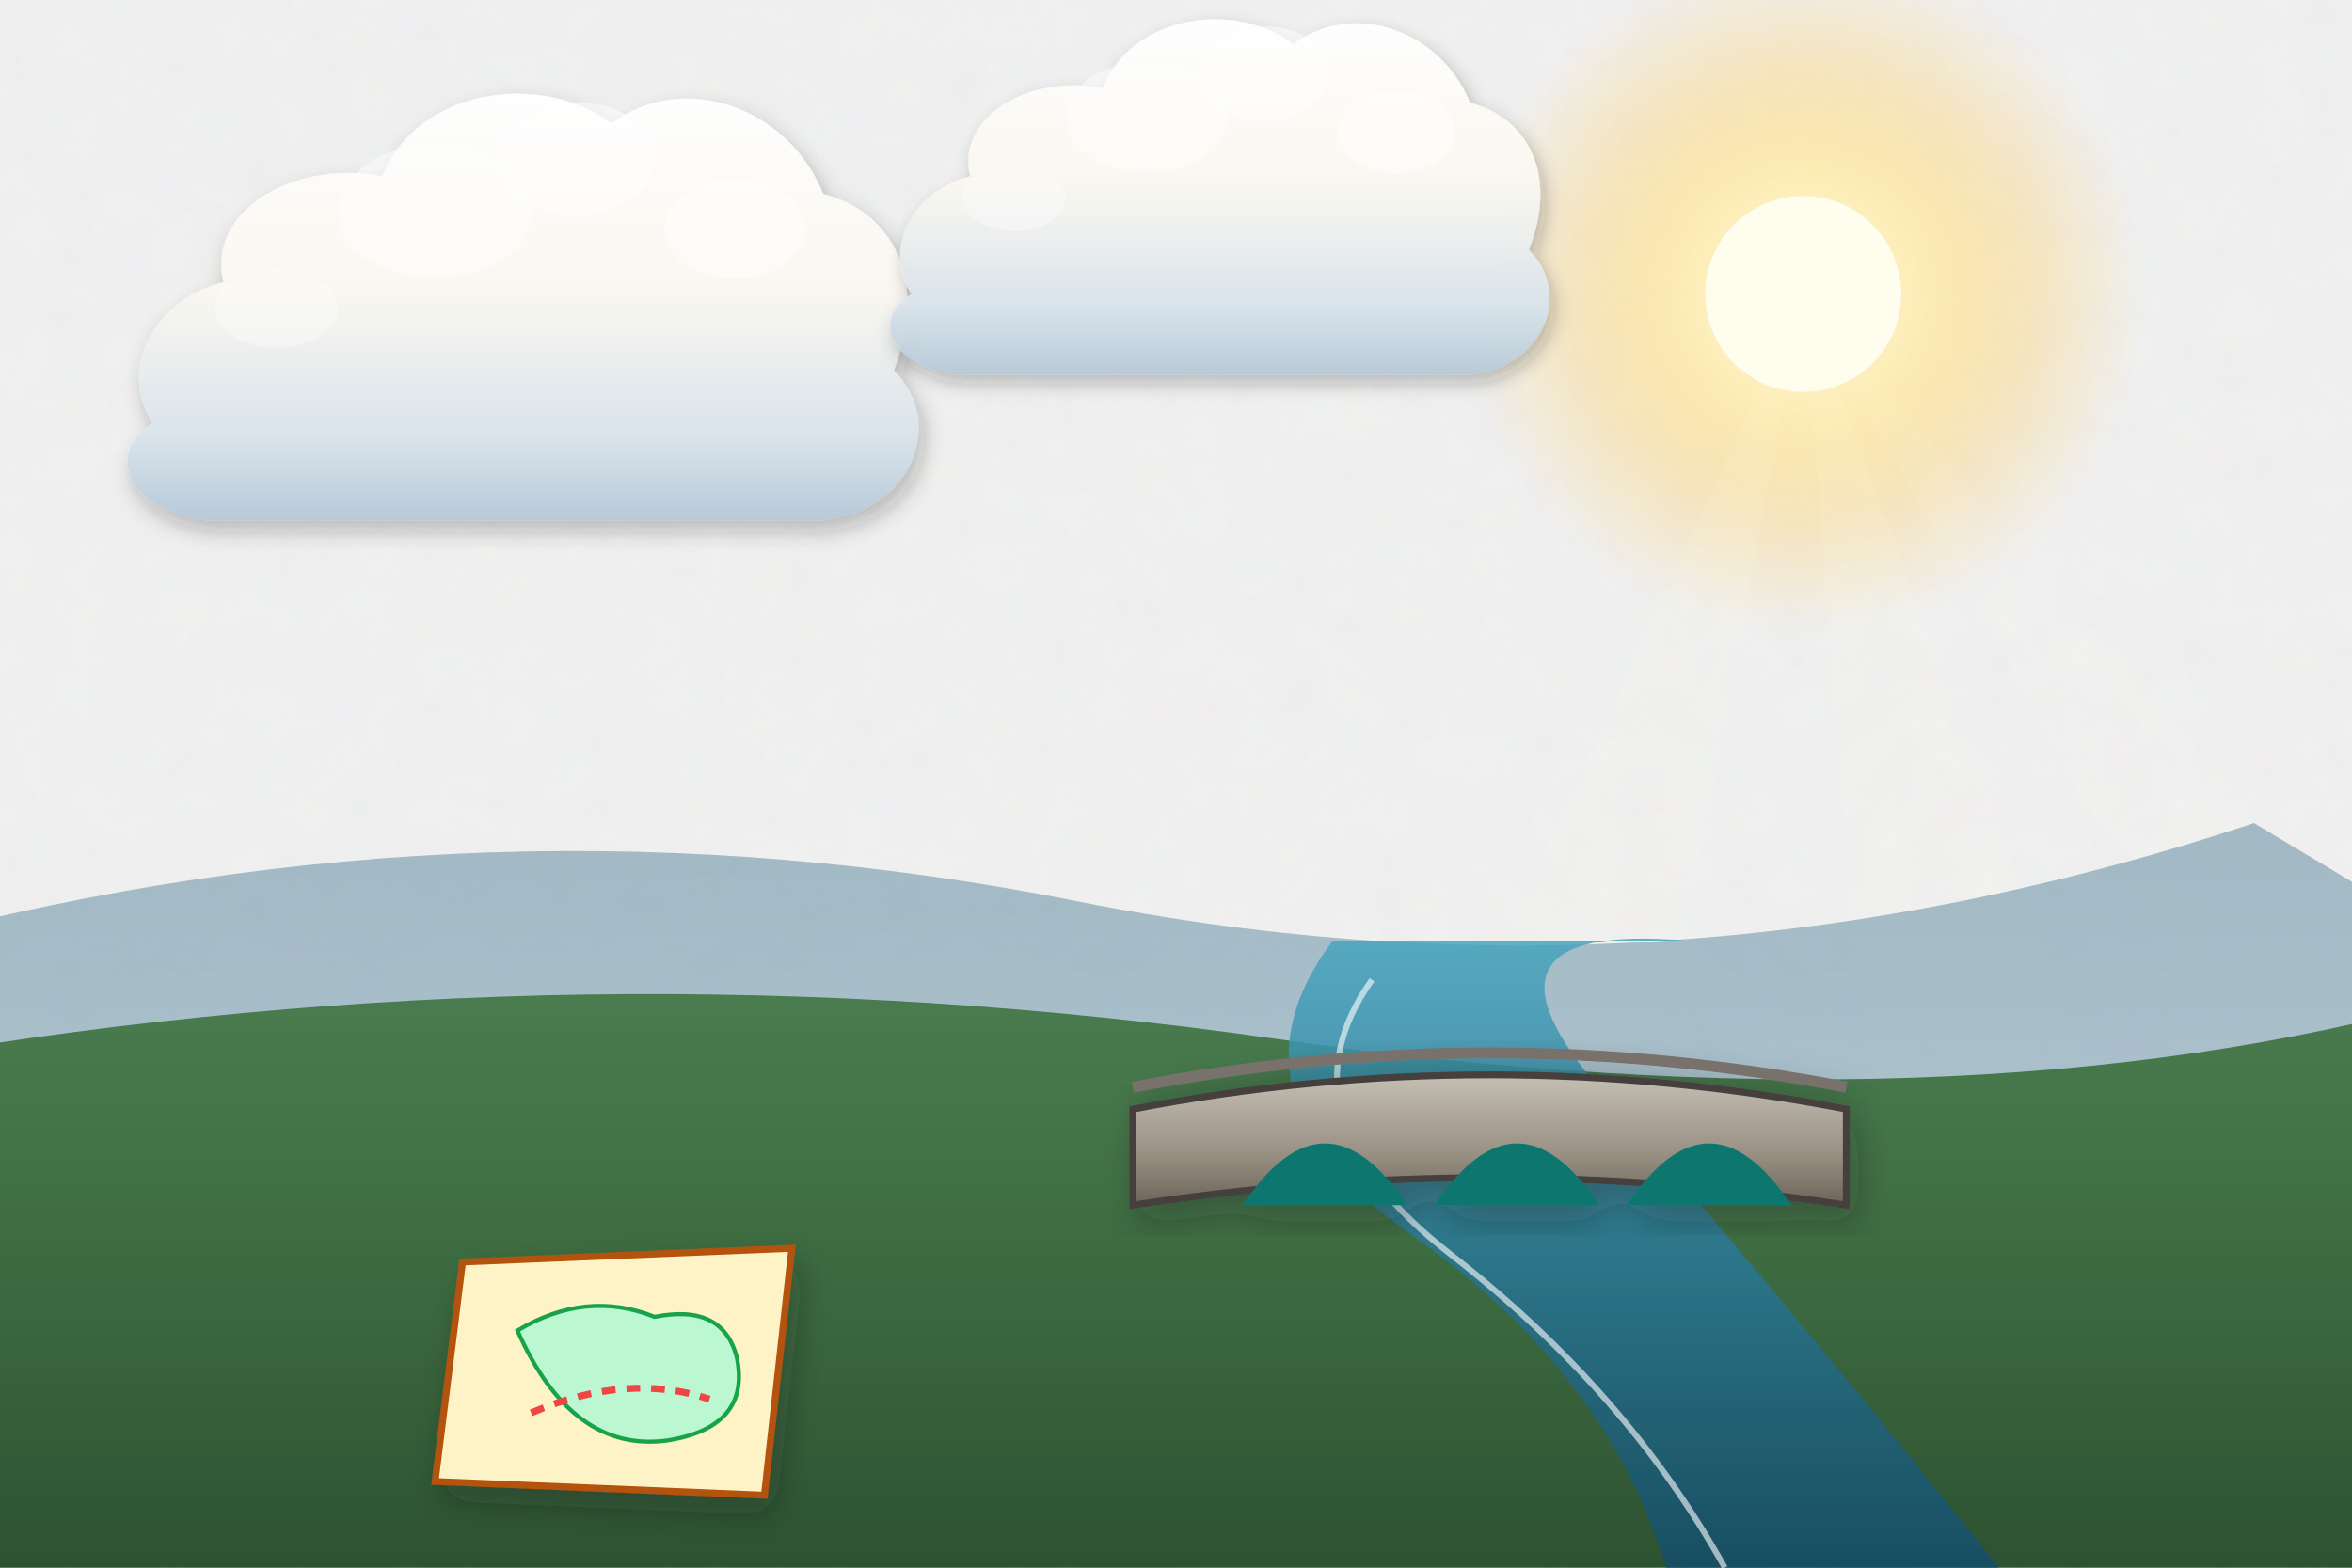
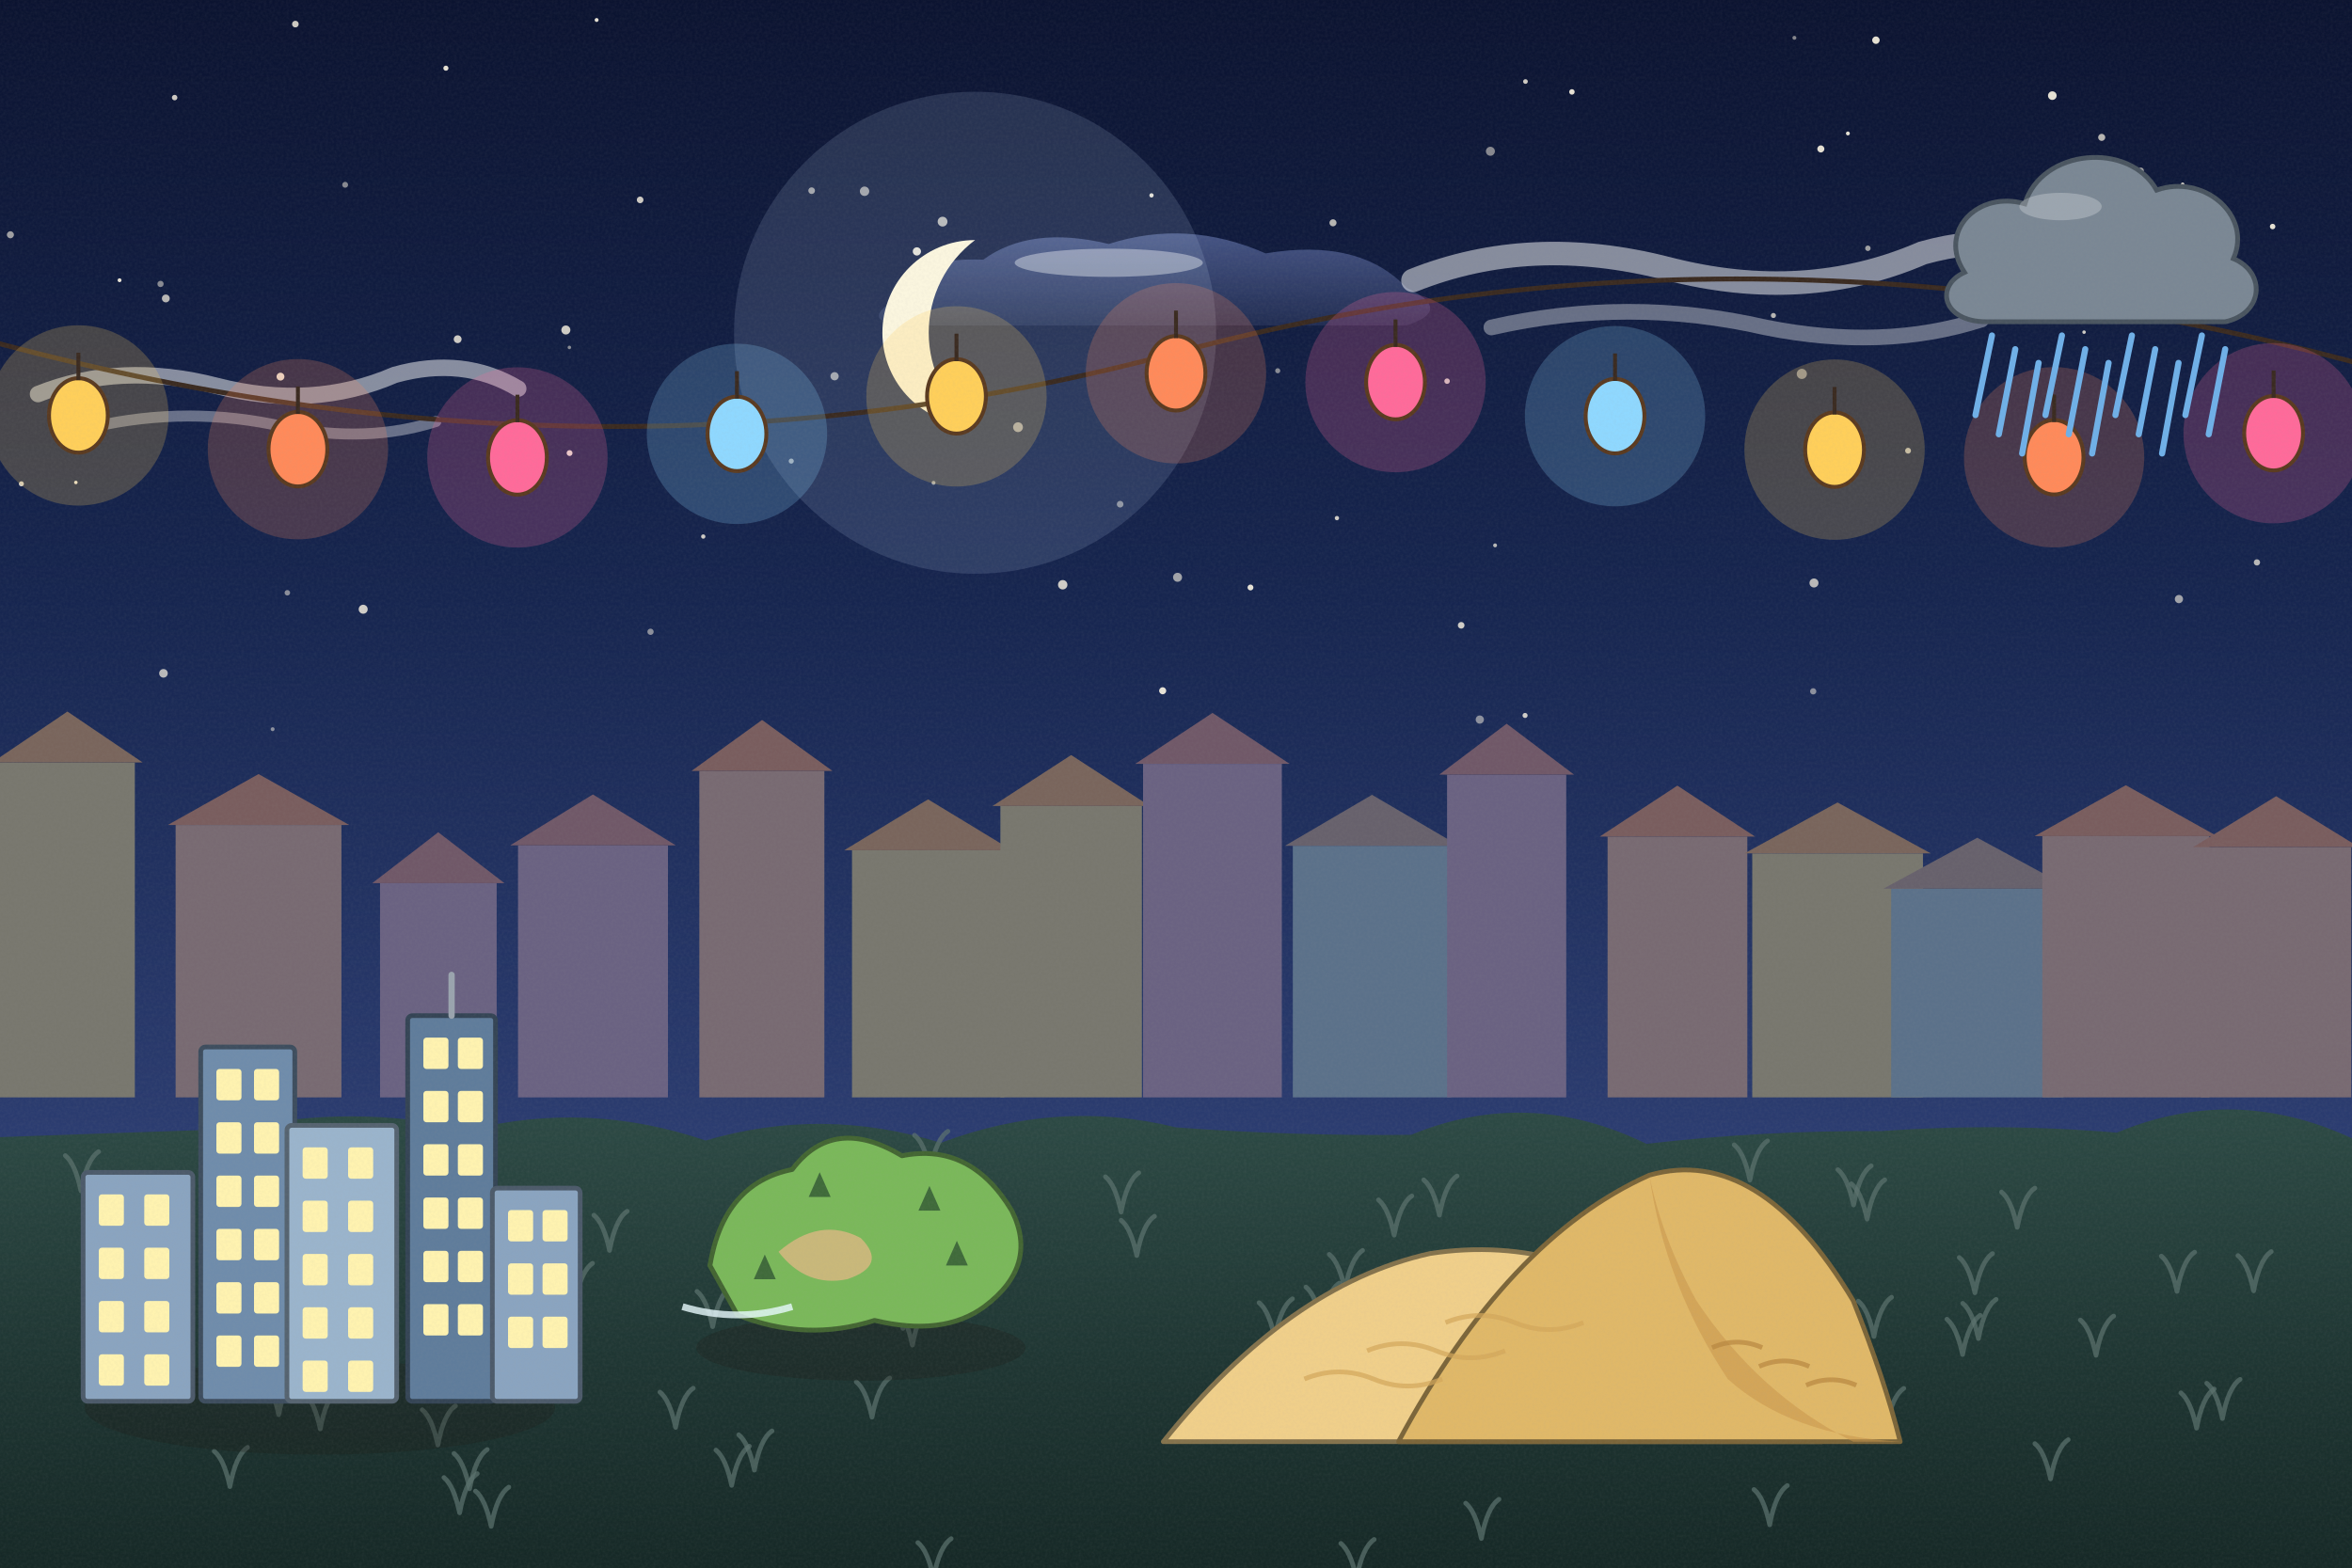
<svg xmlns="http://www.w3.org/2000/svg" viewBox="0 0 1200 800" width="1200" height="800">
  <defs>
-     <filter id="ghibliPaper" x="0%" y="0%" width="100%" height="100%">
-       <feTurbulence type="fractalNoise" baseFrequency="0.04" numOctaves="3" result="noise" seed="42" />
-       <feColorMatrix type="matrix" values="1 0 0 0 0  0 1 0 0 0  0 0 1 0 0  0 0 0 0.035 0" in="noise" result="coloredNoise" />
-       <feComposite operator="in" in2="SourceGraphic" />
+     <linearGradient id="woodTone" x1="0" y1="0" x2="1" y2="0">
+       <stop offset="0" stop-color="#a77649" />
+       <stop offset=".5" stop-color="#7d5231" />
+       <stop offset="1" stop-color="#5a381e" />
+     </linearGradient>
+     <linearGradient id="stoneTone" x1="0" y1="0" x2="0" y2="1">
+       <stop offset="0" stop-color="#c5beb3" />
+       <stop offset="1" stop-color="#7c7468" />
+     </linearGradient>
+     <filter id="softShadow" x="-20%" y="-20%" width="140%" height="140%">
+       <feDropShadow dx="2" dy="5" stdDeviation="4" flood-color="#1b1a14" flood-opacity=".25" />
    </filter>
-     <filter id="softGlow" x="-20%" y="-20%" width="140%" height="140%">
-       <feGaussianBlur stdDeviation="8" result="blur" />
-       <feComposite in="SourceGraphic" in2="blur" operator="over" />
+     <filter id="grain" x="0" y="0" width="100%" height="100%">
+       <feTurbulence type="fractalNoise" baseFrequency=".7" numOctaves="2" seed="11" />
+       <feColorMatrix type="matrix" values="0 0 0 0 .34  0 0 0 0 .34  0 0 0 0 .32  0 0 0 .22 -.07" />
    </filter>
-     <filter id="dropShadow" x="-20%" y="-20%" width="140%" height="140%">
-       <feDropShadow dx="3" dy="6" stdDeviation="6" flood-color="#141e28" flood-opacity="0.28" />
-     </filter>
-     <linearGradient id="skyDay" x1="0" y1="0" x2="0" y2="1">
-       <stop offset="0%" stop-color="#236ca7" />
-       <stop offset="35%" stop-color="#5fa3d6" />
-       <stop offset="70%" stop-color="#b8e1f2" />
-       <stop offset="100%" stop-color="#fdf3dc" />
-     </linearGradient>
-     <linearGradient id="skySunset" x1="0" y1="0" x2="0" y2="1">
-       <stop offset="0%" stop-color="#31396b" />
-       <stop offset="35%" stop-color="#73507b" />
-       <stop offset="65%" stop-color="#cb6b5c" />
-       <stop offset="85%" stop-color="#f29e5a" />
-       <stop offset="100%" stop-color="#fedaa2" />
-     </linearGradient>
-     <linearGradient id="skyDusk" x1="0" y1="0" x2="0" y2="1">
-       <stop offset="0%" stop-color="#121832" />
-       <stop offset="40%" stop-color="#262f56" />
-       <stop offset="70%" stop-color="#4e3d64" />
-       <stop offset="90%" stop-color="#915264" />
-       <stop offset="100%" stop-color="#d6846c" />
-     </linearGradient>
-     <linearGradient id="cloudBodyDay" x1="0" y1="0" x2="0" y2="1">
-       <stop offset="0%" stop-color="#ffffff" />
-       <stop offset="45%" stop-color="#fcf8f0" />
-       <stop offset="80%" stop-color="#d9e4ec" />
-       <stop offset="100%" stop-color="#b6c8d7" />
-     </linearGradient>
-     <linearGradient id="cloudBodySunset" x1="0" y1="0" x2="0" y2="1">
-       <stop offset="0%" stop-color="#fff5e6" />
-       <stop offset="40%" stop-color="#fbd0a5" />
-       <stop offset="75%" stop-color="#cf8ca0" />
-       <stop offset="100%" stop-color="#7e607c" />
-     </linearGradient>
-     <radialGradient id="sunGlowDay" cx="50%" cy="50%" r="50%">
-       <stop offset="0%" stop-color="#fffced" stop-opacity="1" />
-       <stop offset="35%" stop-color="#ffebaa" stop-opacity="0.85" />
-       <stop offset="70%" stop-color="#ffd573" stop-opacity="0.35" />
-       <stop offset="100%" stop-color="#ffd573" stop-opacity="0" />
+     <linearGradient id="skyNight" x1="0" y1="0" x2="0" y2="1">
+       <stop offset="0" stop-color="#0b1330" />
+       <stop offset=".38" stop-color="#16254f" />
+       <stop offset=".72" stop-color="#2b3c70" />
+       <stop offset="1" stop-color="#4a5a8f" />
+     </linearGradient>
+     <linearGradient id="cloudG" x1="0" y1="0" x2="0" y2="1">
+       <stop offset="0" stop-color="#4b5a8c" />
+       <stop offset="1" stop-color="#232f55" />
+     </linearGradient>
+     <radialGradient id="sunG">
+       <stop offset="0" stop-color="#ffffff" />
+       <stop offset=".3" stop-color="#ffffff" stop-opacity=".85" />
+       <stop offset="1" stop-color="#ffffff" stop-opacity="0" />
    </radialGradient>
-     <radialGradient id="sunGlowSunset" cx="50%" cy="50%" r="50%">
-       <stop offset="0%" stop-color="#fff8db" stop-opacity="1" />
-       <stop offset="30%" stop-color="#ffb753" stop-opacity="0.9" />
-       <stop offset="65%" stop-color="#f46e45" stop-opacity="0.4" />
-       <stop offset="100%" stop-color="#e04a43" stop-opacity="0" />
-     </radialGradient>
-     <linearGradient id="hillDistant" x1="0" y1="0" x2="0" y2="1">
-       <stop offset="0%" stop-color="#6e94a8" />
-       <stop offset="100%" stop-color="#93b9c7" />
-     </linearGradient>
-     <linearGradient id="hillMid" x1="0" y1="0" x2="0" y2="1">
-       <stop offset="0%" stop-color="#4a7c4f" />
-       <stop offset="50%" stop-color="#3c6a40" />
-       <stop offset="100%" stop-color="#2d5231" />
-     </linearGradient>
-     <linearGradient id="hillNear" x1="0" y1="0" x2="0" y2="1">
-       <stop offset="0%" stop-color="#699e4c" />
-       <stop offset="60%" stop-color="#4c7e33" />
-       <stop offset="100%" stop-color="#2f5720" />
-     </linearGradient>
-     <linearGradient id="woodTone" x1="0" y1="0" x2="0" y2="1">
-       <stop offset="0%" stop-color="#9c6d48" />
-       <stop offset="50%" stop-color="#784f30" />
-       <stop offset="100%" stop-color="#55341c" />
-     </linearGradient>
-     <linearGradient id="brassTone" x1="0" y1="0" x2="1" y2="1">
-       <stop offset="0%" stop-color="#ffe699" />
-       <stop offset="35%" stop-color="#d9a536" />
-       <stop offset="70%" stop-color="#996c14" />
-       <stop offset="100%" stop-color="#5e4007" />
-     </linearGradient>
-     <linearGradient id="stoneTone" x1="0" y1="0" x2="0" y2="1">
-       <stop offset="0%" stop-color="#c5beb3" />
-       <stop offset="60%" stop-color="#999184" />
-       <stop offset="100%" stop-color="#6c6458" />
-     </linearGradient>
-     <linearGradient id="waterTone" x1="0" y1="0" x2="0" y2="1">
-       <stop offset="0%" stop-color="#47a5be" />
-       <stop offset="50%" stop-color="#2a7796" />
-       <stop offset="100%" stop-color="#144d6a" />
+     <linearGradient id="gndG" x1="0" y1="0" x2="0" y2="1">
+       <stop offset="0" stop-color="#2d4a45" />
+       <stop offset=".5" stop-color="#1f3633" />
+       <stop offset="1" stop-color="#142624" />
    </linearGradient>
  </defs>
-   <rect width="1200" height="800" fill="url(#skyDay)" filter="url(#ghibliPaper)" />
+   <rect width="1200" height="800" fill="url(#skyNight)" />
  <g>
-     <circle cx="920" cy="150" r="175" fill="url(#sunGlowDay)" />
-     <circle cx="920" cy="150" r="50" fill="#fffded" />
-     <polygon points="920,150 620,800 800,800" fill="#fffbe6" opacity="0.08" />
-     <polygon points="920,150 970,800 1160,800" fill="#fffbe6" opacity="0.08" />
-     <polygon points="920,150 1280,800 1480,800" fill="#fffbe6" opacity="0.06" />
-   </g>
-   <g transform="translate(240, 180) scale(0.9)" opacity="0.95">
-     <path d="M-180,40        C-200,10 -180,-30 -140,-40        C-150,-80 -100,-110 -50,-100        C-30,-150 40,-160 80,-130        C120,-160 180,-140 200,-90        C240,-80 260,-40 240,10        C270,40 250,90 200,95        L-150,95        C-190,90 -210,60 -180,40 Z" fill="url(#cloudBodyDay)" filter="url(#dropShadow)" />
-     <ellipse cx="60" cy="-110" rx="45" ry="32" fill="#ffffff" opacity="0.55" />
-     <ellipse cx="-20" cy="-80" rx="55" ry="38" fill="#ffffff" opacity="0.45" />
-     <ellipse cx="150" cy="-70" rx="40" ry="28" fill="#ffffff" opacity="0.5" />
-     <ellipse cx="-110" cy="-25" rx="35" ry="22" fill="#ffffff" opacity="0.35" />
-   </g>
-   <g transform="translate(600, 120) scale(0.75)" opacity="0.95">
-     <path d="M-180,40        C-200,10 -180,-30 -140,-40        C-150,-80 -100,-110 -50,-100        C-30,-150 40,-160 80,-130        C120,-160 180,-140 200,-90        C240,-80 260,-40 240,10        C270,40 250,90 200,95        L-150,95        C-190,90 -210,60 -180,40 Z" fill="url(#cloudBodyDay)" filter="url(#dropShadow)" />
-     <ellipse cx="60" cy="-110" rx="45" ry="32" fill="#ffffff" opacity="0.55" />
-     <ellipse cx="-20" cy="-80" rx="55" ry="38" fill="#ffffff" opacity="0.45" />
-     <ellipse cx="150" cy="-70" rx="40" ry="28" fill="#ffffff" opacity="0.5" />
-     <ellipse cx="-110" cy="-25" rx="35" ry="22" fill="#ffffff" opacity="0.35" />
-   </g>
-   <path d="M-50,480 Q250,400 550,460 T1150,420 L1250,480 L1250,800 L-50,800 Z" fill="url(#hillDistant)" opacity="0.6" />
-   <path d="M-50,540 Q300,480 650,530 T1250,510 L1250,800 L-50,800 Z" fill="url(#hillMid)" />
-   <path d="M680,480 Q620,560 720,630 T850,800 L1020,800 Q900,650 820,560 T860,480 Z" fill="url(#waterTone)" opacity="0.85" />
-   <path d="M700,500 Q650,570 740,640 T880,800" stroke="#ffffff" stroke-width="3" fill="none" opacity="0.6" />
-   <g transform="translate(760, 580) scale(1.4)" filter="url(#dropShadow)">
-     <path d="M-130,-10 Q0,-35 130,-10 L130,25 Q0,5 -130,25 Z" fill="url(#stoneTone)" stroke="#44403c" stroke-width="2.5" />
-     <path d="M-90,25 Q-60,-20 -30,25 Z" fill="#0f766e" />
-     <path d="M-20,25 Q10,-20 40,25 Z" fill="#0f766e" />
-     <path d="M50,25 Q80,-20 110,25 Z" fill="#0f766e" />
-     <path d="M-130,-18 Q0,-43 130,-18" stroke="#78716c" stroke-width="4" fill="none" />
-   </g>
-   <g transform="translate(320, 700) scale(1.4)" filter="url(#dropShadow)">
-     <path d="M-60,-40 L60,-45 L50,45 L-70,40 Z" fill="#fef3c7" stroke="#b45309" stroke-width="2.5" />
-     <path d="M-40,-15 Q-15,-30 10,-20 Q35,-25 40,-5 Q45,20 15,25 Q-20,30 -40,-15 Z" fill="#bbf7d0" stroke="#16a34a" stroke-width="1.5" />
-     <path d="M-35,15 Q0,0 30,10" stroke="#ef4444" stroke-width="2.5" stroke-dasharray="5 4" fill="none" />
-   </g>
+     <circle cx="425.8" cy="192" r="2.1" fill="#fff8e6" opacity="0.6" />
+     <circle cx="778.1" cy="365.1" r="1.3" fill="#fff8e6" opacity="0.8" />
+     <circle cx="227.5" cy="34.8" r="1.3" fill="#fff8e6" opacity="0.9" />
+     <circle cx="593.2" cy="352.5" r="1.8" fill="#fff8e6" opacity="0.9" />
+     <circle cx="441.1" cy="97.6" r="2.4" fill="#fff8e6" opacity="0.6" />
+     <circle cx="760.4" cy="77.2" r="2.3" fill="#fff8e6" opacity="0.5" />
+     <circle cx="571.5" cy="257.3" r="1.7" fill="#fff8e6" opacity="0.5" />
+     <circle cx="919.3" cy="190.8" r="2.6" fill="#fff8e6" opacity="0.5" />
+     <circle cx="1136.8" cy="144.5" r="2.1" fill="#fff8e6" opacity="0.7" />
+     <circle cx="1113.6" cy="94" r="0.9" fill="#fff8e6" opacity="0.8" />
+     <circle cx="762.8" cy="278.3" r="1" fill="#fff8e6" opacity="0.7" />
+     <circle cx="957.1" cy="20.5" r="1.9" fill="#fff8e6" opacity="0.9" />
+     <circle cx="813.6" cy="202.2" r="2" fill="#fff8e6" opacity="0.8" />
+     <circle cx="89.1" cy="49.8" r="1.4" fill="#fff8e6" opacity="0.8" />
+     <circle cx="904.8" cy="161" r="1.3" fill="#fff8e6" opacity="0.7" />
+     <circle cx="600.8" cy="294.6" r="2.3" fill="#fff8e6" opacity="0.6" />
+     <circle cx="233.5" cy="173.1" r="2" fill="#fff8e6" opacity="0.8" />
+     <circle cx="1111.7" cy="305.7" r="2.1" fill="#fff8e6" opacity="0.6" />
+     <circle cx="953" cy="126.7" r="1.4" fill="#fff8e6" opacity="0.6" />
+     <circle cx="143.1" cy="192.2" r="2" fill="#fff8e6" opacity="0.9" />
+     <circle cx="1092.3" cy="87" r="1.5" fill="#fff8e6" opacity="0.6" />
+     <circle cx="1159.5" cy="115.6" r="1.4" fill="#fff8e6" opacity="0.9" />
+     <circle cx="150.7" cy="12.3" r="1.7" fill="#fff8e6" opacity="0.8" />
+     <circle cx="139.1" cy="372.1" r="1" fill="#fff8e6" opacity="0.5" />
+     <circle cx="802" cy="46.9" r="1.4" fill="#fff8e6" opacity="0.9" />
+     <circle cx="83.4" cy="343.6" r="2.2" fill="#fff8e6" opacity="0.7" />
+     <circle cx="680.1" cy="113.7" r="1.8" fill="#fff8e6" opacity="0.7" />
+     <circle cx="638" cy="299.8" r="1.5" fill="#fff8e6" opacity="0.9" />
+     <circle cx="682.1" cy="264.4" r="1.1" fill="#fff8e6" opacity="0.8" />
+     <circle cx="915.5" cy="19.3" r="1" fill="#fff8e6" opacity="0.5" />
+     <circle cx="38.7" cy="246.2" r="0.9" fill="#fff8e6" opacity="0.9" />
+     <circle cx="5.3" cy="119.8" r="1.8" fill="#fff8e6" opacity="0.6" />
+     <circle cx="480.9" cy="113.1" r="2.5" fill="#fff8e6" opacity="0.7" />
+     <circle cx="925.1" cy="352.8" r="1.6" fill="#fff8e6" opacity="0.5" />
+     <circle cx="476.3" cy="246.4" r="1" fill="#fff8e6" opacity="0.6" />
+     <circle cx="1047.1" cy="48.8" r="2.2" fill="#fff8e6" opacity="0.9" />
+     <circle cx="290.5" cy="177.3" r="0.9" fill="#fff8e6" opacity="0.5" />
+     <circle cx="651.9" cy="189.2" r="1.3" fill="#fff8e6" opacity="0.5" />
+     <circle cx="1161.3" cy="215.8" r="1.8" fill="#fff8e6" opacity="0.8" />
+     <circle cx="973.5" cy="230" r="1.5" fill="#fff8e6" opacity="0.7" />
+     <circle cx="176.1" cy="94.3" r="1.5" fill="#fff8e6" opacity="0.5" />
+     <circle cx="745.5" cy="319.1" r="1.7" fill="#fff8e6" opacity="0.8" />
+     <circle cx="925.5" cy="297.5" r="2.3" fill="#fff8e6" opacity="0.7" />
+     <circle cx="185.3" cy="310.9" r="2.3" fill="#fff8e6" opacity="0.8" />
+     <circle cx="304.4" cy="10.2" r="1" fill="#fff8e6" opacity="0.9" />
+     <circle cx="146.6" cy="302.5" r="1.4" fill="#fff8e6" opacity="0.5" />
+     <circle cx="467.8" cy="128.3" r="2.1" fill="#fff8e6" opacity="0.9" />
+     <circle cx="587.5" cy="99.7" r="1.1" fill="#fff8e6" opacity="0.9" />
+     <circle cx="290.6" cy="231.2" r="1.5" fill="#fff8e6" opacity="0.9" />
+     <circle cx="81.9" cy="144.9" r="1.6" fill="#fff8e6" opacity="0.5" />
+     <circle cx="755" cy="367.2" r="2.1" fill="#fff8e6" opacity="0.5" />
+     <circle cx="403.7" cy="235.3" r="1.3" fill="#fff8e6" opacity="0.6" />
+     <circle cx="542.2" cy="298.4" r="2.4" fill="#fff8e6" opacity="0.8" />
+     <circle cx="738.3" cy="194.5" r="1.4" fill="#fff8e6" opacity="0.8" />
+     <circle cx="39.1" cy="225.5" r="1.2" fill="#fff8e6" opacity="0.6" />
+     <circle cx="929" cy="76" r="1.8" fill="#fff8e6" opacity="0.9" />
+     <circle cx="10.9" cy="246.9" r="1.3" fill="#fff8e6" opacity="0.8" />
+     <circle cx="326.6" cy="102" r="1.7" fill="#fff8e6" opacity="0.8" />
+     <circle cx="414.1" cy="97.3" r="1.7" fill="#fff8e6" opacity="0.6" />
+     <circle cx="288.7" cy="168.4" r="2.3" fill="#fff8e6" opacity="0.8" />
+     <circle cx="519.4" cy="218" r="2.5" fill="#fff8e6" opacity="0.6" />
+     <circle cx="942.8" cy="68.1" r="1" fill="#fff8e6" opacity="0.9" />
+     <circle cx="1072.3" cy="70.1" r="1.8" fill="#fff8e6" opacity="0.7" />
+     <circle cx="358.8" cy="273.8" r="1.1" fill="#fff8e6" opacity="0.8" />
+     <circle cx="331.9" cy="322.4" r="1.6" fill="#fff8e6" opacity="0.5" />
+     <circle cx="84.6" cy="152.3" r="2" fill="#fff8e6" opacity="0.7" />
+     <circle cx="778.3" cy="41.6" r="1.2" fill="#fff8e6" opacity="0.8" />
+     <circle cx="61" cy="143" r="1" fill="#fff8e6" opacity="0.9" />
+     <circle cx="1063.3" cy="169.5" r="0.9" fill="#fff8e6" opacity="0.8" />
+     <circle cx="1151.5" cy="287" r="1.6" fill="#fff8e6" opacity="0.7" />
+   </g>
+   <g transform="translate(131.4,194.1) scale(0.7)" opacity="0.9">
+     <path d="M-160,10 Q-100,-14 -30,4 Q40,22 100,-4 Q150,-18 190,6" stroke="#fff" stroke-width="12" stroke-linecap="round" fill="none" opacity=".55" />
+     <path d="M-120,34 Q-50,18 20,34 Q80,46 130,30" stroke="#fff" stroke-width="8" stroke-linecap="round" fill="none" opacity=".4" />
+   </g>
+   <g transform="translate(589.7,138.9) scale(0.8)" opacity="0.9">
+     <path d="M-170,20 Q-160,-10 -110,-8 Q-80,-30 -30,-18 Q20,-34 70,-12 Q130,-22 160,10 Q190,24 160,34 L-150,34 Q-190,34 -170,20 Z" fill="url(#cloudG)" />
+     <ellipse cx="-30" cy="-6" rx="60" ry="9" fill="#fff" opacity=".45" />
+   </g>
+   <g transform="translate(880.9,133.1) scale(1)" opacity="0.9">
+     <path d="M-160,10 Q-100,-14 -30,4 Q40,22 100,-4 Q150,-18 190,6" stroke="#fff" stroke-width="12" stroke-linecap="round" fill="none" opacity=".55" />
+     <path d="M-120,34 Q-50,18 20,34 Q80,46 130,30" stroke="#fff" stroke-width="8" stroke-linecap="round" fill="none" opacity=".4" />
+   </g>
+   <g>
+     <circle cx="497.5" cy="169.8" r="122.98" fill="#cfe0ff" opacity=".14" />
+     <path d="M497.5,122.5 A47.3,47.3 0 1 0 497.5,217.1 A59.1,59.1 0 0 1 497.5,122.5 Z" fill="#fbf6df" />
+   </g>
+   <rect x="0" y="389.1" width="68.8" height="170.9" fill="#78776e" />
+   <path d="M-4,389.1 L34.4,363.1 L72.8,389.1 Z" fill="#79655c" />
+   <rect x="89.6" y="421" width="84.6" height="139" fill="#786a72" />
+   <path d="M85.6,421 L131.9,395 L178.2,421 Z" fill="#795d5e" />
+   <rect x="193.9" y="450.7" width="59.5" height="109.3" fill="#6a6282" />
+   <path d="M189.9,450.7 L223.6,424.7 L257.4,450.7 Z" fill="#705868" />
+   <rect x="264.3" y="431.4" width="76.5" height="128.6" fill="#6a6282" />
+   <path d="M260.3,431.4 L302.5,405.4 L344.8,431.4 Z" fill="#705868" />
+   <rect x="356.8" y="393.4" width="63.8" height="166.6" fill="#786a72" />
+   <path d="M352.8,393.4 L388.8,367.4 L424.7,393.4 Z" fill="#795d5e" />
+   <rect x="434.7" y="433.9" width="77.6" height="126.1" fill="#78776e" />
+   <path d="M430.7,433.9 L473.5,407.9 L516.3,433.9 Z" fill="#79655c" />
+   <rect x="510.4" y="411.3" width="72.2" height="148.7" fill="#78776e" />
+   <path d="M506.4,411.3 L546.5,385.3 L586.6,411.3 Z" fill="#79655c" />
+   <rect x="583.2" y="389.8" width="70.8" height="170.2" fill="#6a6282" />
+   <path d="M579.2,389.8 L618.6,363.8 L658,389.8 Z" fill="#705868" />
+   <rect x="659.6" y="431.6" width="80.8" height="128.4" fill="#5b718a" />
+   <path d="M655.6,431.6 L700,405.6 L744.4,431.6 Z" fill="#67616c" />
+   <rect x="738.3" y="395.3" width="60.8" height="164.7" fill="#6a6282" />
+   <path d="M734.3,395.3 L768.7,369.3 L803.1,395.3 Z" fill="#705868" />
+   <rect x="820.2" y="426.9" width="71.3" height="133.1" fill="#786a72" />
+   <path d="M816.2,426.9 L855.8,400.9 L895.4,426.9 Z" fill="#795d5e" />
+   <rect x="894" y="435.5" width="87.1" height="124.5" fill="#78776e" />
+   <path d="M890,435.5 L937.5,409.5 L985.1,435.5 Z" fill="#79655c" />
+   <rect x="964.9" y="453.5" width="87.9" height="106.5" fill="#5b718a" />
+   <path d="M960.9,453.5 L1008.8,427.5 L1056.8,453.5 Z" fill="#67616c" />
+   <rect x="1042" y="426.7" width="85.2" height="133.3" fill="#786a72" />
+   <path d="M1038,426.7 L1084.6,400.7 L1131.2,426.7 Z" fill="#795d5e" />
+   <rect x="1122.9" y="432.3" width="76.7" height="127.7" fill="#786a72" />
+   <path d="M1118.9,432.3 L1161.3,406.3 L1203.6,432.3 Z" fill="#795d5e" />
+   <rect x="1205.5" y="428.1" width="56.2" height="131.9" fill="#78776e" />
+   <path d="M1201.5,428.1 L1233.6,402.1 L1265.7,428.1 Z" fill="#79655c" />
+   <g>
+     <path d="M-20,581 Q60,578.1 120,576.1 Q180,563.1 240,576.5 Q300,561.7 360,582 Q420,564.5 480,583.2 Q540,560.6 600,575.3 Q660,579.8 720,579.1 Q780,554.4 840,583.7 Q900,576.8 960,577.2 Q1020,572.9 1080,578 Q1140,553 1200,580.9 Q1260,570.6 1320,577.1 L1240,820 L-20,820 Z" fill="url(#gndG)" />
+     <path d="M163.4,729.2 q-3,-14 -8,-18 M163.4,729.2 q3,-16 9,-20" stroke="#5b726e" stroke-width="2.4" fill="none" stroke-linecap="round" opacity=".7" />
+     <path d="M956.1,682 q-3,-14 -8,-18 M956.1,682 q3,-16 9,-20" stroke="#5b726e" stroke-width="2.4" fill="none" stroke-linecap="round" opacity=".7" />
+     <path d="M293.3,664.7 q-3,-14 -8,-18 M293.3,664.7 q3,-16 9,-20" stroke="#5b726e" stroke-width="2.4" fill="none" stroke-linecap="round" opacity=".7" />
+     <path d="M692.7,687.3 q-3,-14 -8,-18 M692.7,687.3 q3,-16 9,-20" stroke="#5b726e" stroke-width="2.4" fill="none" stroke-linecap="round" opacity=".7" />
+     <path d="M117.3,758.6 q-3,-14 -8,-18 M117.3,758.6 q3,-16 9,-20" stroke="#5b726e" stroke-width="2.4" fill="none" stroke-linecap="round" opacity=".7" />
+     <path d="M311,638.1 q-3,-14 -8,-18 M311,638.1 q3,-16 9,-20" stroke="#5b726e" stroke-width="2.4" fill="none" stroke-linecap="round" opacity=".7" />
+     <path d="M1069.4,691.6 q-3,-14 -8,-18 M1069.4,691.6 q3,-16 9,-20" stroke="#5b726e" stroke-width="2.4" fill="none" stroke-linecap="round" opacity=".7" />
+     <path d="M476.3,805.2 q-3,-14 -8,-18 M476.3,805.2 q3,-16 9,-20" stroke="#5b726e" stroke-width="2.4" fill="none" stroke-linecap="round" opacity=".7" />
+     <path d="M1009.4,683.1 q-3,-14 -8,-18 M1009.4,683.1 q3,-16 9,-20" stroke="#5b726e" stroke-width="2.4" fill="none" stroke-linecap="round" opacity=".7" />
+     <path d="M415.8,639.8 q-3,-14 -8,-18 M415.8,639.8 q3,-16 9,-20" stroke="#5b726e" stroke-width="2.4" fill="none" stroke-linecap="round" opacity=".7" />
+     <path d="M1149.8,658.7 q-3,-14 -8,-18 M1149.8,658.7 q3,-16 9,-20" stroke="#5b726e" stroke-width="2.4" fill="none" stroke-linecap="round" opacity=".7" />
+     <path d="M686.2,658.1 q-3,-14 -8,-18 M686.2,658.1 q3,-16 9,-20" stroke="#5b726e" stroke-width="2.4" fill="none" stroke-linecap="round" opacity=".7" />
+     <path d="M824,635.7 q-3,-14 -8,-18 M824,635.7 q3,-16 9,-20" stroke="#5b726e" stroke-width="2.4" fill="none" stroke-linecap="round" opacity=".7" />
+     <path d="M1120.7,728.8 q-3,-14 -8,-18 M1120.7,728.8 q3,-16 9,-20" stroke="#5b726e" stroke-width="2.4" fill="none" stroke-linecap="round" opacity=".7" />
+     <path d="M344.7,728.4 q-3,-14 -8,-18 M344.7,728.4 q3,-16 9,-20" stroke="#5b726e" stroke-width="2.4" fill="none" stroke-linecap="round" opacity=".7" />
+     <path d="M962.3,728.5 q-3,-14 -8,-18 M962.3,728.5 q3,-16 9,-20" stroke="#5b726e" stroke-width="2.4" fill="none" stroke-linecap="round" opacity=".7" />
+     <path d="M1133.9,723.9 q-3,-14 -8,-18 M1133.9,723.9 q3,-16 9,-20" stroke="#5b726e" stroke-width="2.4" fill="none" stroke-linecap="round" opacity=".7" />
+     <path d="M373.3,758 q-3,-14 -8,-18 M373.3,758 q3,-16 9,-20" stroke="#5b726e" stroke-width="2.4" fill="none" stroke-linecap="round" opacity=".7" />
+     <path d="M674.3,674.8 q-3,-14 -8,-18 M674.3,674.8 q3,-16 9,-20" stroke="#5b726e" stroke-width="2.4" fill="none" stroke-linecap="round" opacity=".7" />
+     <path d="M1007.6,659.7 q-3,-14 -8,-18 M1007.6,659.7 q3,-16 9,-20" stroke="#5b726e" stroke-width="2.4" fill="none" stroke-linecap="round" opacity=".7" />
+     <path d="M363.6,677 q-3,-14 -8,-18 M363.6,677 q3,-16 9,-20" stroke="#5b726e" stroke-width="2.4" fill="none" stroke-linecap="round" opacity=".7" />
+     <path d="M259.3,662.7 q-3,-14 -8,-18 M259.3,662.7 q3,-16 9,-20" stroke="#5b726e" stroke-width="2.4" fill="none" stroke-linecap="round" opacity=".7" />
+     <path d="M902.9,778.1 q-3,-14 -8,-18 M902.9,778.1 q3,-16 9,-20" stroke="#5b726e" stroke-width="2.4" fill="none" stroke-linecap="round" opacity=".7" />
+     <path d="M580,640.7 q-3,-14 -8,-18 M580,640.7 q3,-16 9,-20" stroke="#5b726e" stroke-width="2.4" fill="none" stroke-linecap="round" opacity=".7" />
+     <path d="M892.8,602.2 q-3,-14 -8,-18 M892.8,602.2 q3,-16 9,-20" stroke="#5b726e" stroke-width="2.4" fill="none" stroke-linecap="round" opacity=".7" />
+     <path d="M1029.2,626.3 q-3,-14 -8,-18 M1029.2,626.3 q3,-16 9,-20" stroke="#5b726e" stroke-width="2.4" fill="none" stroke-linecap="round" opacity=".7" />
+     <path d="M952.6,622.1 q-3,-14 -8,-18 M952.6,622.1 q3,-16 9,-20" stroke="#5b726e" stroke-width="2.4" fill="none" stroke-linecap="round" opacity=".7" />
+     <path d="M61.4,695.9 q-3,-14 -8,-18 M61.4,695.9 q3,-16 9,-20" stroke="#5b726e" stroke-width="2.4" fill="none" stroke-linecap="round" opacity=".7" />
+     <path d="M283.5,692.6 q-3,-14 -8,-18 M283.5,692.6 q3,-16 9,-20" stroke="#5b726e" stroke-width="2.4" fill="none" stroke-linecap="round" opacity=".7" />
+     <path d="M460.7,677.9 q-3,-14 -8,-18 M460.7,677.9 q3,-16 9,-20" stroke="#5b726e" stroke-width="2.4" fill="none" stroke-linecap="round" opacity=".7" />
+     <path d="M384.9,750.2 q-3,-14 -8,-18 M384.9,750.2 q3,-16 9,-20" stroke="#5b726e" stroke-width="2.4" fill="none" stroke-linecap="round" opacity=".7" />
+     <path d="M1001.3,691.2 q-3,-14 -8,-18 M1001.3,691.2 q3,-16 9,-20" stroke="#5b726e" stroke-width="2.4" fill="none" stroke-linecap="round" opacity=".7" />
+     <path d="M188.6,666 q-3,-14 -8,-18 M188.6,666 q3,-16 9,-20" stroke="#5b726e" stroke-width="2.4" fill="none" stroke-linecap="round" opacity=".7" />
+     <path d="M239.6,759.7 q-3,-14 -8,-18 M239.6,759.7 q3,-16 9,-20" stroke="#5b726e" stroke-width="2.4" fill="none" stroke-linecap="round" opacity=".7" />
+     <path d="M650.4,682.8 q-3,-14 -8,-18 M650.4,682.8 q3,-16 9,-20" stroke="#5b726e" stroke-width="2.4" fill="none" stroke-linecap="round" opacity=".7" />
+     <path d="M945.7,614.9 q-3,-14 -8,-18 M945.7,614.9 q3,-16 9,-20" stroke="#5b726e" stroke-width="2.4" fill="none" stroke-linecap="round" opacity=".7" />
+     <path d="M250.6,778.9 q-3,-14 -8,-18 M250.6,778.9 q3,-16 9,-20" stroke="#5b726e" stroke-width="2.4" fill="none" stroke-linecap="round" opacity=".7" />
+     <path d="M889.3,650 q-3,-14 -8,-18 M889.3,650 q3,-16 9,-20" stroke="#5b726e" stroke-width="2.4" fill="none" stroke-linecap="round" opacity=".7" />
+     <path d="M572,618.5 q-3,-14 -8,-18 M572,618.5 q3,-16 9,-20" stroke="#5b726e" stroke-width="2.4" fill="none" stroke-linecap="round" opacity=".7" />
+     <path d="M809.9,729.3 q-3,-14 -8,-18 M809.9,729.3 q3,-16 9,-20" stroke="#5b726e" stroke-width="2.4" fill="none" stroke-linecap="round" opacity=".7" />
+     <path d="M223.4,737.4 q-3,-14 -8,-18 M223.4,737.4 q3,-16 9,-20" stroke="#5b726e" stroke-width="2.4" fill="none" stroke-linecap="round" opacity=".7" />
+     <path d="M142.2,721.9 q-3,-14 -8,-18 M142.2,721.9 q3,-16 9,-20" stroke="#5b726e" stroke-width="2.4" fill="none" stroke-linecap="round" opacity=".7" />
+     <path d="M734.4,620.1 q-3,-14 -8,-18 M734.4,620.1 q3,-16 9,-20" stroke="#5b726e" stroke-width="2.4" fill="none" stroke-linecap="round" opacity=".7" />
+     <path d="M926.5,681.2 q-3,-14 -8,-18 M926.5,681.2 q3,-16 9,-20" stroke="#5b726e" stroke-width="2.4" fill="none" stroke-linecap="round" opacity=".7" />
+     <path d="M465.5,686.4 q-3,-14 -8,-18 M465.5,686.4 q3,-16 9,-20" stroke="#5b726e" stroke-width="2.4" fill="none" stroke-linecap="round" opacity=".7" />
+     <path d="M234.5,772 q-3,-14 -8,-18 M234.5,772 q3,-16 9,-20" stroke="#5b726e" stroke-width="2.4" fill="none" stroke-linecap="round" opacity=".7" />
+     <path d="M755.8,785.1 q-3,-14 -8,-18 M755.8,785.1 q3,-16 9,-20" stroke="#5b726e" stroke-width="2.4" fill="none" stroke-linecap="round" opacity=".7" />
+     <path d="M711.3,630.3 q-3,-14 -8,-18 M711.3,630.3 q3,-16 9,-20" stroke="#5b726e" stroke-width="2.4" fill="none" stroke-linecap="round" opacity=".7" />
+     <path d="M1110.7,659 q-3,-14 -8,-18 M1110.7,659 q3,-16 9,-20" stroke="#5b726e" stroke-width="2.4" fill="none" stroke-linecap="round" opacity=".7" />
+     <path d="M1046.2,754.7 q-3,-14 -8,-18 M1046.2,754.7 q3,-16 9,-20" stroke="#5b726e" stroke-width="2.4" fill="none" stroke-linecap="round" opacity=".7" />
+     <path d="M474.6,597.3 q-3,-14 -8,-18 M474.6,597.3 q3,-16 9,-20" stroke="#5b726e" stroke-width="2.4" fill="none" stroke-linecap="round" opacity=".7" />
+     <path d="M444.9,723.2 q-3,-14 -8,-18 M444.9,723.2 q3,-16 9,-20" stroke="#5b726e" stroke-width="2.4" fill="none" stroke-linecap="round" opacity=".7" />
+     <path d="M41.3,607.7 q-3,-14 -8,-18 M41.3,607.7 q3,-16 9,-20" stroke="#5b726e" stroke-width="2.4" fill="none" stroke-linecap="round" opacity=".7" />
+     <path d="M692.1,805.6 q-3,-14 -8,-18 M692.1,805.6 q3,-16 9,-20" stroke="#5b726e" stroke-width="2.4" fill="none" stroke-linecap="round" opacity=".7" />
+     <path d="M118.7,608.5 q-3,-14 -8,-18 M118.7,608.5 q3,-16 9,-20" stroke="#5b726e" stroke-width="2.4" fill="none" stroke-linecap="round" opacity=".7" />
+     <path d="M248.8,682.2 q-3,-14 -8,-18 M248.8,682.2 q3,-16 9,-20" stroke="#5b726e" stroke-width="2.4" fill="none" stroke-linecap="round" opacity=".7" />
+   </g>
+   <g>
+     <path d="M-20,170 Q300,260 600,180 T1220,190" stroke="#3a2a20" stroke-width="2.5" fill="none" />
+     <circle cx="40" cy="212" r="46" fill="#ffcf5a" opacity=".22" />
+     <ellipse cx="40" cy="212" rx="15" ry="19" fill="#ffcf5a" stroke="#5a3a20" stroke-width="2" />
+     <line x1="40" y1="194" x2="40" y2="180" stroke="#3a2a20" stroke-width="2" />
+     <circle cx="152" cy="229.233" r="46" fill="#ff8a5a" opacity=".22" />
+     <ellipse cx="152" cy="229.233" rx="15" ry="19" fill="#ff8a5a" stroke="#5a3a20" stroke-width="2" />
+     <line x1="152" y1="211.233" x2="152" y2="197.233" stroke="#3a2a20" stroke-width="2" />
+     <circle cx="264" cy="233.425" r="46" fill="#ff6a9a" opacity=".22" />
+     <ellipse cx="264" cy="233.425" rx="15" ry="19" fill="#ff6a9a" stroke="#5a3a20" stroke-width="2" />
+     <line x1="264" y1="215.425" x2="264" y2="201.425" stroke="#3a2a20" stroke-width="2" />
+     <circle cx="376" cy="221.402" r="46" fill="#8fd8ff" opacity=".22" />
+     <ellipse cx="376" cy="221.402" rx="15" ry="19" fill="#8fd8ff" stroke="#5a3a20" stroke-width="2" />
+     <line x1="376" y1="203.402" x2="376" y2="189.402" stroke="#3a2a20" stroke-width="2" />
+     <circle cx="488" cy="202.265" r="46" fill="#ffcf5a" opacity=".22" />
+     <ellipse cx="488" cy="202.265" rx="15" ry="19" fill="#ffcf5a" stroke="#5a3a20" stroke-width="2" />
+     <line x1="488" y1="184.265" x2="488" y2="170.265" stroke="#3a2a20" stroke-width="2" />
+     <circle cx="600" cy="190.494" r="46" fill="#ff8a5a" opacity=".22" />
+     <ellipse cx="600" cy="190.494" rx="15" ry="19" fill="#ff8a5a" stroke="#5a3a20" stroke-width="2" />
+     <line x1="600" y1="172.494" x2="600" y2="158.494" stroke="#3a2a20" stroke-width="2" />
+     <circle cx="712" cy="194.999" r="46" fill="#ff6a9a" opacity=".22" />
+     <ellipse cx="712" cy="194.999" rx="15" ry="19" fill="#ff6a9a" stroke="#5a3a20" stroke-width="2" />
+     <line x1="712" y1="176.999" x2="712" y2="162.999" stroke="#3a2a20" stroke-width="2" />
+     <circle cx="824" cy="212.37" r="46" fill="#8fd8ff" opacity=".22" />
+     <ellipse cx="824" cy="212.37" rx="15" ry="19" fill="#8fd8ff" stroke="#5a3a20" stroke-width="2" />
+     <line x1="824" y1="194.37" x2="824" y2="180.37" stroke="#3a2a20" stroke-width="2" />
+     <circle cx="936" cy="229.461" r="46" fill="#ffcf5a" opacity=".22" />
+     <ellipse cx="936" cy="229.461" rx="15" ry="19" fill="#ffcf5a" stroke="#5a3a20" stroke-width="2" />
+     <line x1="936" y1="211.461" x2="936" y2="197.461" stroke="#3a2a20" stroke-width="2" />
+     <circle cx="1048" cy="233.338" r="46" fill="#ff8a5a" opacity=".22" />
+     <ellipse cx="1048" cy="233.338" rx="15" ry="19" fill="#ff8a5a" stroke="#5a3a20" stroke-width="2" />
+     <line x1="1048" y1="215.338" x2="1048" y2="201.338" stroke="#3a2a20" stroke-width="2" />
+     <circle cx="1160" cy="221.067" r="46" fill="#ff6a9a" opacity=".22" />
+     <ellipse cx="1160" cy="221.067" rx="15" ry="19" fill="#ff6a9a" stroke="#5a3a20" stroke-width="2" />
+     <line x1="1160" y1="203.067" x2="1160" y2="189.067" stroke="#3a2a20" stroke-width="2" />
+   </g>
+   <g transform="translate(1072.3,188) scale(0.7)">
+     <path d="M-100,-70 C-120,-100 -90,-130 -56,-120 C-44,-160 20,-166 40,-130 C74,-142 110,-112 96,-80 C120,-70 118,-40 90,-34 L-84,-34 C-116,-34 -122,-60 -100,-70 Z" fill="#7a8794" stroke="#4a5560" stroke-width="3.5" />
+     <line x1="-80" y1="-24" x2="-92" y2="34" stroke="#6fb0e8" stroke-width="4.5" stroke-linecap="round" />
+     <line x1="-63" y1="-14" x2="-75" y2="48" stroke="#6fb0e8" stroke-width="4.5" stroke-linecap="round" />
+     <line x1="-46" y1="-4" x2="-58" y2="62" stroke="#6fb0e8" stroke-width="4.5" stroke-linecap="round" />
+     <line x1="-29" y1="-24" x2="-41" y2="34" stroke="#6fb0e8" stroke-width="4.5" stroke-linecap="round" />
+     <line x1="-12" y1="-14" x2="-24" y2="48" stroke="#6fb0e8" stroke-width="4.5" stroke-linecap="round" />
+     <line x1="5" y1="-4" x2="-7" y2="62" stroke="#6fb0e8" stroke-width="4.5" stroke-linecap="round" />
+     <line x1="22" y1="-24" x2="10" y2="34" stroke="#6fb0e8" stroke-width="4.5" stroke-linecap="round" />
+     <line x1="39" y1="-14" x2="27" y2="48" stroke="#6fb0e8" stroke-width="4.5" stroke-linecap="round" />
+     <line x1="56" y1="-4" x2="44" y2="62" stroke="#6fb0e8" stroke-width="4.5" stroke-linecap="round" />
+     <line x1="73" y1="-24" x2="61" y2="34" stroke="#6fb0e8" stroke-width="4.5" stroke-linecap="round" />
+     <line x1="90" y1="-14" x2="78" y2="48" stroke="#6fb0e8" stroke-width="4.5" stroke-linecap="round" />
+     <ellipse cx="-30" cy="-118" rx="30" ry="10" fill="#ffffff" opacity="0.25" />
+   </g>
+   <g transform="translate(439.2,687.8) scale(0.7)">
+     <ellipse cx="0" cy="0" rx="120" ry="24" fill="#1b1a14" opacity="0.28" />
+     <path d="M-110,-60 Q-100,-120 -50,-130 Q-20,-170 30,-140 Q80,-150 110,-100 Q130,-60 90,-30 Q60,-8 10,-20 Q-40,-4 -90,-24 Z" fill="#7ab85a" stroke="#436532" stroke-width="3.5" stroke-linejoin="round" stroke-linecap="round" />
+     <path d="M-60,-70 Q-30,-96 0,-80 Q20,-60 -10,-50 Q-40,-44 -60,-70 Z" fill="#c9b87a" stroke="#6f6543" stroke-width="0" stroke-linejoin="round" stroke-linecap="round" />
+     <path d="M-38,-110 l8,-18 l8,18 Z" fill="#3f6a3a" />
+     <path d="M42,-100 l8,-18 l8,18 Z" fill="#3f6a3a" />
+     <path d="M62,-60 l8,-18 l8,18 Z" fill="#3f6a3a" />
+     <path d="M-78,-50 l8,-18 l8,18 Z" fill="#3f6a3a" />
+     <path d="M-130,-30 Q-90,-18 -50,-30" stroke="#e8fbff" stroke-width="5" fill="none" opacity=".8" />
+   </g>
+   <g transform="translate(163.2,718.3) scale(0.8)">
+     <ellipse cx="0" cy="0" rx="150" ry="30" fill="#1b1a14" opacity="0.28" />
+     <rect x="-151" y="-150" width="70" height="146" rx="3" fill="#8aa4c0" stroke="#4c5a6a" stroke-width="3" />
+     <rect x="-141" y="-136" width="16" height="20" rx="2" fill="#fff3b0" stroke="#8c8661" stroke-width="0" />
+     <rect x="-112" y="-136" width="16" height="20" rx="2" fill="#fff3b0" stroke="#8c8661" stroke-width="0" />
+     <rect x="-141" y="-102" width="16" height="20" rx="2" fill="#fff3b0" stroke="#8c8661" stroke-width="0" />
+     <rect x="-112" y="-102" width="16" height="20" rx="2" fill="#fff3b0" stroke="#8c8661" stroke-width="0" />
+     <rect x="-141" y="-68" width="16" height="20" rx="2" fill="#fff3b0" stroke="#8c8661" stroke-width="0" />
+     <rect x="-112" y="-68" width="16" height="20" rx="2" fill="#fff3b0" stroke="#8c8661" stroke-width="0" />
+     <rect x="-141" y="-34" width="16" height="20" rx="2" fill="#fff3b0" stroke="#8c8661" stroke-width="0" />
+     <rect x="-112" y="-34" width="16" height="20" rx="2" fill="#fff3b0" stroke="#8c8661" stroke-width="0" />
+     <rect x="-76" y="-230" width="60" height="226" rx="3" fill="#6f8cab" stroke="#3d4d5e" stroke-width="3" />
+     <rect x="-66" y="-216" width="16" height="20" rx="2" fill="#fff3b0" stroke="#8c8661" stroke-width="0" />
+     <rect x="-42" y="-216" width="16" height="20" rx="2" fill="#fff3b0" stroke="#8c8661" stroke-width="0" />
+     <rect x="-66" y="-182" width="16" height="20" rx="2" fill="#fff3b0" stroke="#8c8661" stroke-width="0" />
+     <rect x="-42" y="-182" width="16" height="20" rx="2" fill="#fff3b0" stroke="#8c8661" stroke-width="0" />
+     <rect x="-66" y="-148" width="16" height="20" rx="2" fill="#fff3b0" stroke="#8c8661" stroke-width="0" />
+     <rect x="-42" y="-148" width="16" height="20" rx="2" fill="#fff3b0" stroke="#8c8661" stroke-width="0" />
+     <rect x="-66" y="-114" width="16" height="20" rx="2" fill="#fff3b0" stroke="#8c8661" stroke-width="0" />
+     <rect x="-42" y="-114" width="16" height="20" rx="2" fill="#fff3b0" stroke="#8c8661" stroke-width="0" />
+     <rect x="-66" y="-80" width="16" height="20" rx="2" fill="#fff3b0" stroke="#8c8661" stroke-width="0" />
+     <rect x="-42" y="-80" width="16" height="20" rx="2" fill="#fff3b0" stroke="#8c8661" stroke-width="0" />
+     <rect x="-66" y="-46" width="16" height="20" rx="2" fill="#fff3b0" stroke="#8c8661" stroke-width="0" />
+     <rect x="-42" y="-46" width="16" height="20" rx="2" fill="#fff3b0" stroke="#8c8661" stroke-width="0" />
+     <rect x="-21" y="-180" width="70" height="176" rx="3" fill="#9ab4cc" stroke="#556370" stroke-width="3" />
+     <rect x="-11" y="-166" width="16" height="20" rx="2" fill="#fff3b0" stroke="#8c8661" stroke-width="0" />
+     <rect x="18" y="-166" width="16" height="20" rx="2" fill="#fff3b0" stroke="#8c8661" stroke-width="0" />
+     <rect x="-11" y="-132" width="16" height="20" rx="2" fill="#fff3b0" stroke="#8c8661" stroke-width="0" />
+     <rect x="18" y="-132" width="16" height="20" rx="2" fill="#fff3b0" stroke="#8c8661" stroke-width="0" />
+     <rect x="-11" y="-98" width="16" height="20" rx="2" fill="#fff3b0" stroke="#8c8661" stroke-width="0" />
+     <rect x="18" y="-98" width="16" height="20" rx="2" fill="#fff3b0" stroke="#8c8661" stroke-width="0" />
+     <rect x="-11" y="-64" width="16" height="20" rx="2" fill="#fff3b0" stroke="#8c8661" stroke-width="0" />
+     <rect x="18" y="-64" width="16" height="20" rx="2" fill="#fff3b0" stroke="#8c8661" stroke-width="0" />
+     <rect x="-11" y="-30" width="16" height="20" rx="2" fill="#fff3b0" stroke="#8c8661" stroke-width="0" />
+     <rect x="18" y="-30" width="16" height="20" rx="2" fill="#fff3b0" stroke="#8c8661" stroke-width="0" />
+     <rect x="56" y="-250" width="56" height="246" rx="3" fill="#5f7c9b" stroke="#344455" stroke-width="3" />
+     <rect x="66" y="-236" width="16" height="20" rx="2" fill="#fff3b0" stroke="#8c8661" stroke-width="0" />
+     <rect x="88" y="-236" width="16" height="20" rx="2" fill="#fff3b0" stroke="#8c8661" stroke-width="0" />
+     <rect x="66" y="-202" width="16" height="20" rx="2" fill="#fff3b0" stroke="#8c8661" stroke-width="0" />
+     <rect x="88" y="-202" width="16" height="20" rx="2" fill="#fff3b0" stroke="#8c8661" stroke-width="0" />
+     <rect x="66" y="-168" width="16" height="20" rx="2" fill="#fff3b0" stroke="#8c8661" stroke-width="0" />
+     <rect x="88" y="-168" width="16" height="20" rx="2" fill="#fff3b0" stroke="#8c8661" stroke-width="0" />
+     <rect x="66" y="-134" width="16" height="20" rx="2" fill="#fff3b0" stroke="#8c8661" stroke-width="0" />
+     <rect x="88" y="-134" width="16" height="20" rx="2" fill="#fff3b0" stroke="#8c8661" stroke-width="0" />
+     <rect x="66" y="-100" width="16" height="20" rx="2" fill="#fff3b0" stroke="#8c8661" stroke-width="0" />
+     <rect x="88" y="-100" width="16" height="20" rx="2" fill="#fff3b0" stroke="#8c8661" stroke-width="0" />
+     <rect x="66" y="-66" width="16" height="20" rx="2" fill="#fff3b0" stroke="#8c8661" stroke-width="0" />
+     <rect x="88" y="-66" width="16" height="20" rx="2" fill="#fff3b0" stroke="#8c8661" stroke-width="0" />
+     <rect x="110" y="-140" width="56" height="136" rx="3" fill="#8aa4c0" stroke="#4c5a6a" stroke-width="3" />
+     <rect x="120" y="-126" width="16" height="20" rx="2" fill="#fff3b0" stroke="#8c8661" stroke-width="0" />
+     <rect x="142" y="-126" width="16" height="20" rx="2" fill="#fff3b0" stroke="#8c8661" stroke-width="0" />
+     <rect x="120" y="-92" width="16" height="20" rx="2" fill="#fff3b0" stroke="#8c8661" stroke-width="0" />
+     <rect x="142" y="-92" width="16" height="20" rx="2" fill="#fff3b0" stroke="#8c8661" stroke-width="0" />
+     <rect x="120" y="-58" width="16" height="20" rx="2" fill="#fff3b0" stroke="#8c8661" stroke-width="0" />
+     <rect x="142" y="-58" width="16" height="20" rx="2" fill="#fff3b0" stroke="#8c8661" stroke-width="0" />
+     <line x1="84" y1="-250" x2="84" y2="-276" stroke="#9aa4ae" stroke-width="4" stroke-linecap="round" />
+   </g>
+   <g transform="translate(761.5,735.7) scale(0.8)">
+     <path d="M-210,0 Q-130,-100 -40,-120 Q50,-134 130,-70 Q180,-30 210,0 Z" fill="#f0cf8a" stroke="#84724c" stroke-width="3" stroke-linejoin="round" stroke-linecap="round" />
+     <path d="M-60,0 Q10,-130 100,-170 Q170,-190 230,-90 Q250,-40 260,0 Z" fill="#e0b868" stroke="#7b6539" stroke-width="3" stroke-linejoin="round" stroke-linecap="round" />
+     <path d="M100,-170 Q110,-100 150,-40 Q190,-4 260,0 L230,0 Q170,-30 130,-90 Q108,-130 100,-170 Z" fill="#c9954a" opacity=".55" />
+     <path d="M-120,-40 q22,-9 44,0 q22,9 44,0" stroke="#d3a65a" stroke-width="3" fill="none" opacity=".7" />
+     <path d="M-80,-58 q22,-9 44,0 q22,9 44,0" stroke="#d3a65a" stroke-width="3" fill="none" opacity=".7" />
+     <path d="M-30,-76 q22,-9 44,0 q22,9 44,0" stroke="#d3a65a" stroke-width="3" fill="none" opacity=".7" />
+     <path d="M140,-60 q16,-7 32,0" stroke="#b8863e" stroke-width="3" fill="none" opacity=".7" />
+     <path d="M170,-48 q16,-7 32,0" stroke="#b8863e" stroke-width="3" fill="none" opacity=".7" />
+     <path d="M200,-36 q16,-7 32,0" stroke="#b8863e" stroke-width="3" fill="none" opacity=".7" />
+   </g>
+   <rect x="-1" y="0" width="1202" height="800" filter="url(#grain)" opacity=".55" />
</svg>
